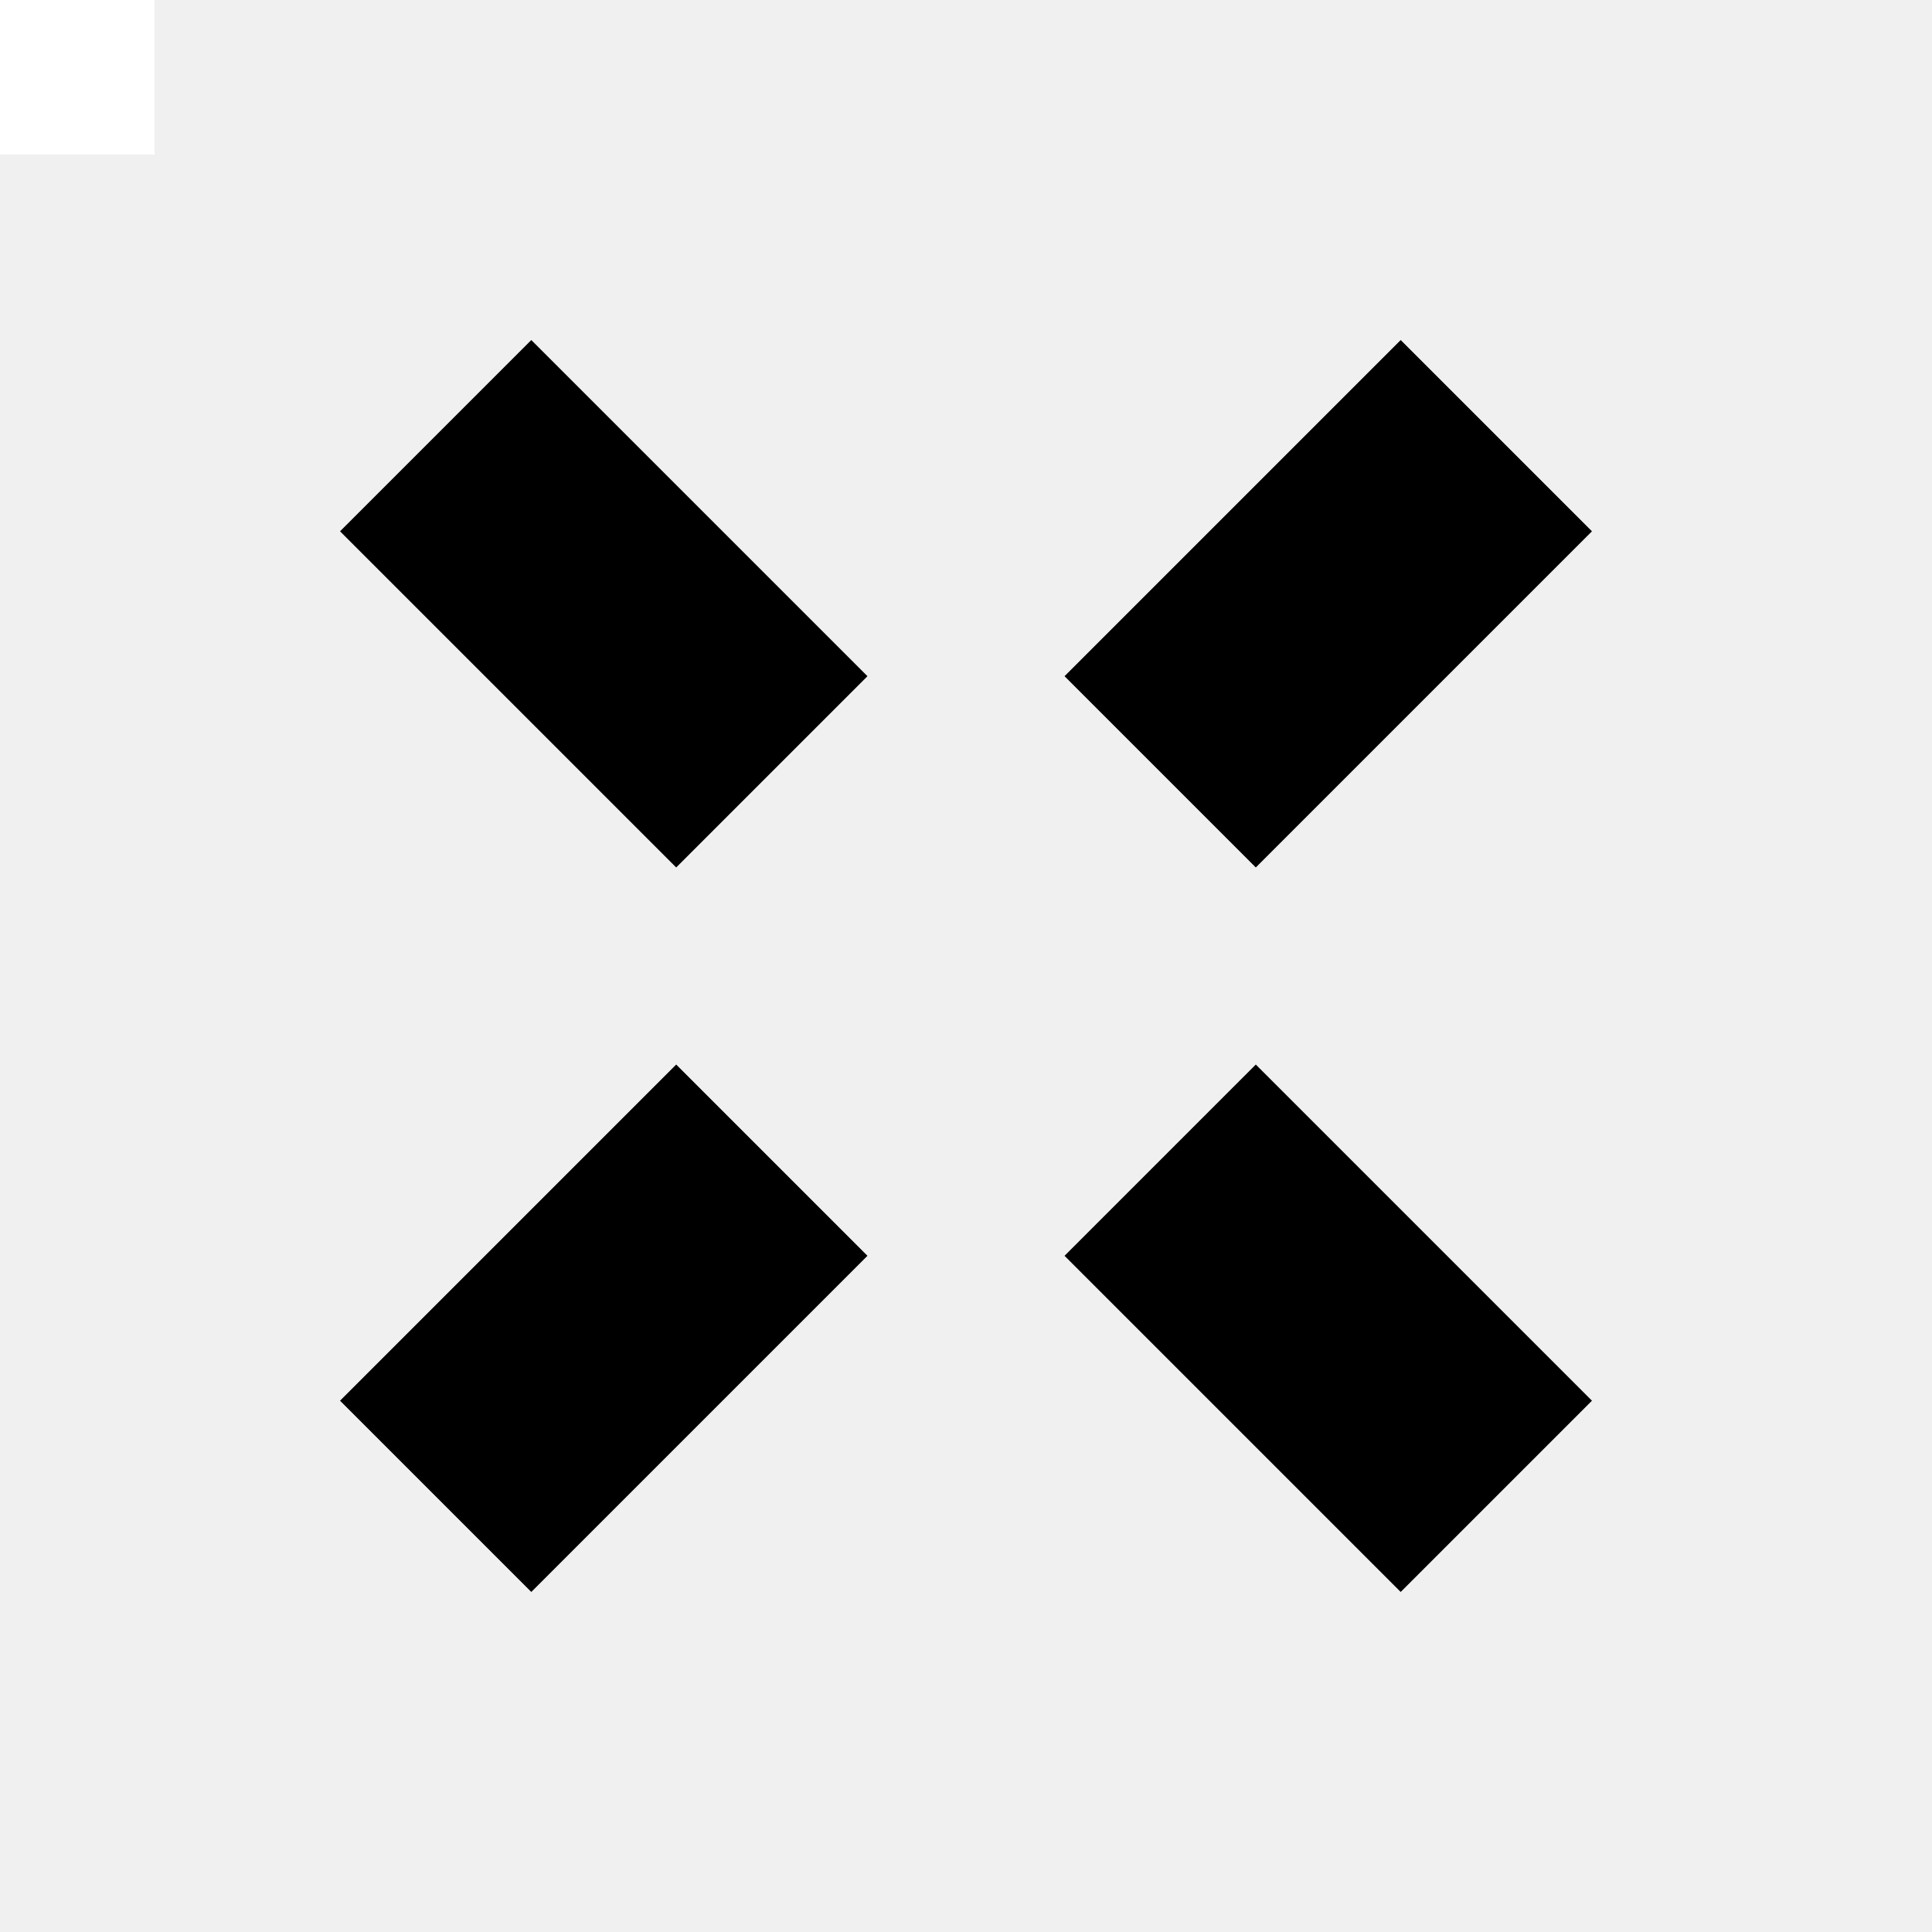
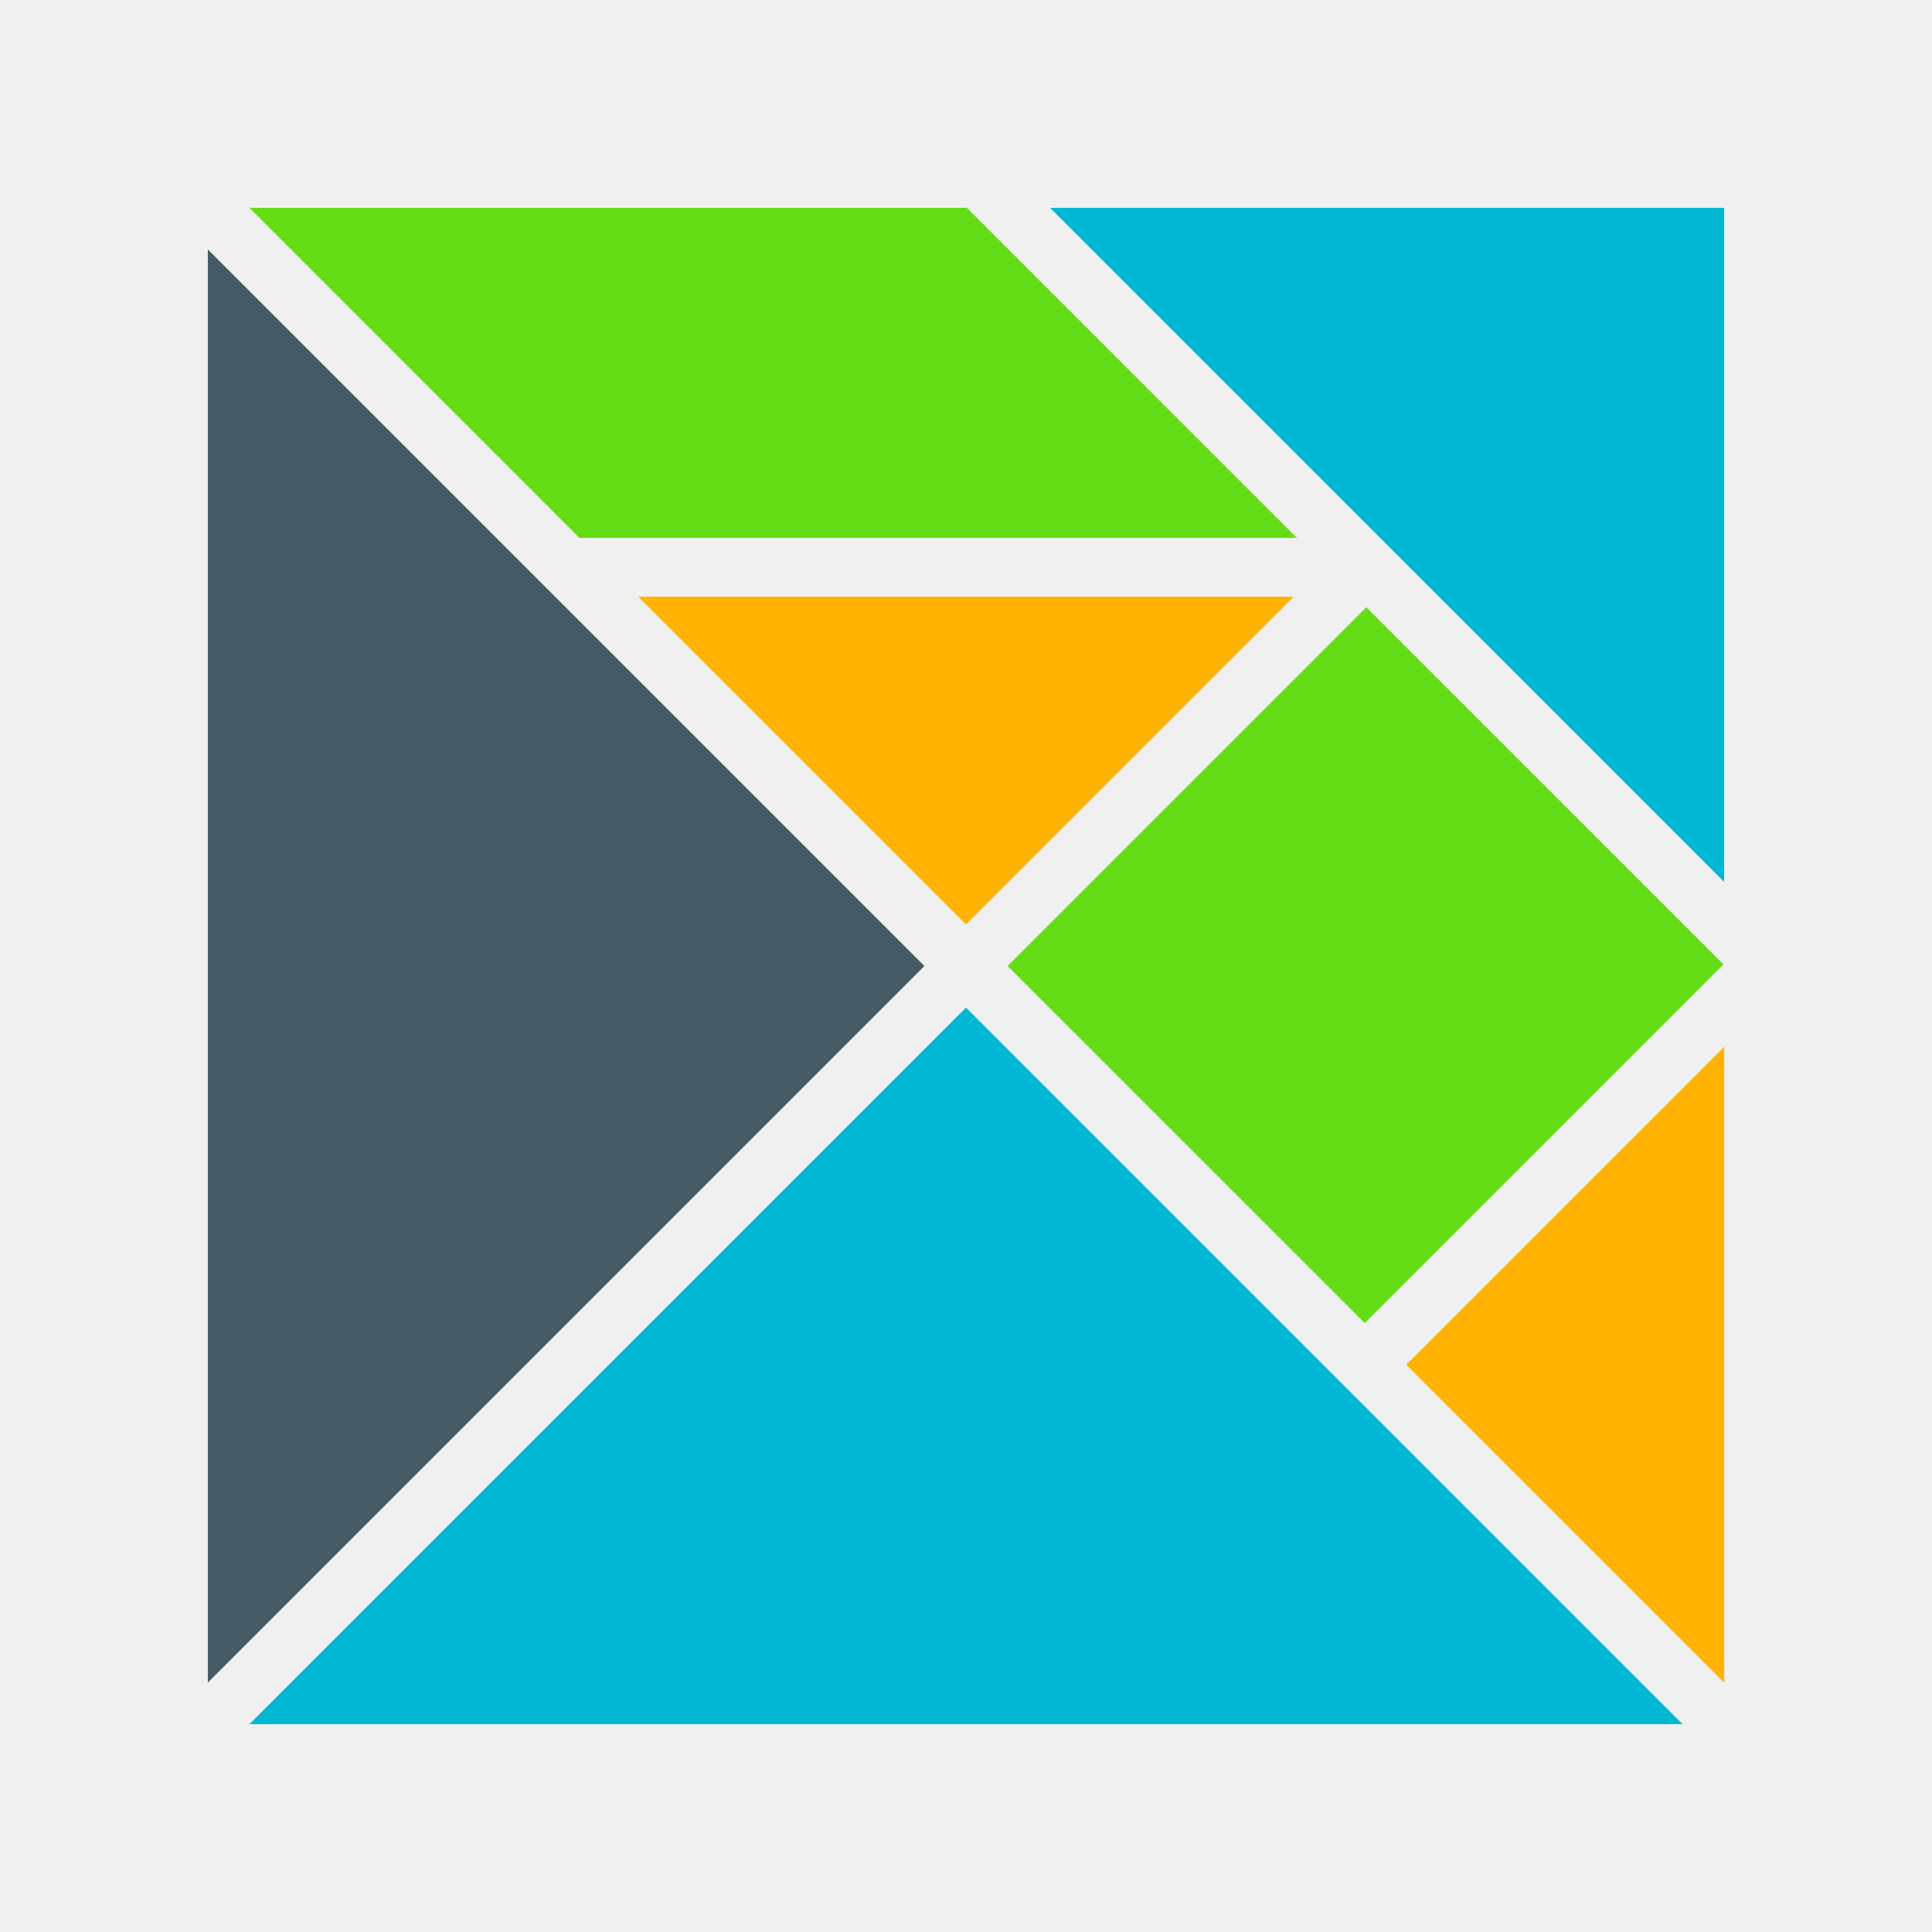
- <svg xmlns="http://www.w3.org/2000/svg" viewBox="0 0 200 200" width="16" height="16">
-   <rect width="16" height="16" fill="white" />
-   <g transform="translate(100,100)" stroke="black" stroke-width="28" stroke-linecap="square" fill="none">
-     <line x1="-45" y1="-45" x2="-30" y2="-30" />
-     <line x1="30" y1="30" x2="45" y2="45" />
-     <line x1="-45" y1="45" x2="-30" y2="30" />
-     <line x1="30" y1="-30" x2="45" y2="-45" />
-   </g>
+ <svg xmlns="http://www.w3.org/2000/svg" viewBox="0 0 323 323" width="16" height="16">
+   <path fill="#ffb300" d="m106.716 99.763 54.785 54.782 54.779-54.782z" />
+   <path fill="#64dd17" d="M96.881 89.93H216.83l-55.18-55.184H41.7zm131.546 11.593 59.705 59.704L228.16 221.2l-59.705-59.704z" />
+   <path fill="#00b8d4" d="m175.552 34.746 112.703 112.695V34.746z" />
+   <path fill="#455a64" d="m34.746 281.3 119.8-119.8-119.8-119.8z" />
+   <path fill="#ffb300" d="m288.255 175.01-53.148 53.149 53.148 53.14z" />
+   <path fill="#00b8d4" d="M281.3 288.254 161.5 168.455l-119.8 119.8z" />
</svg>
